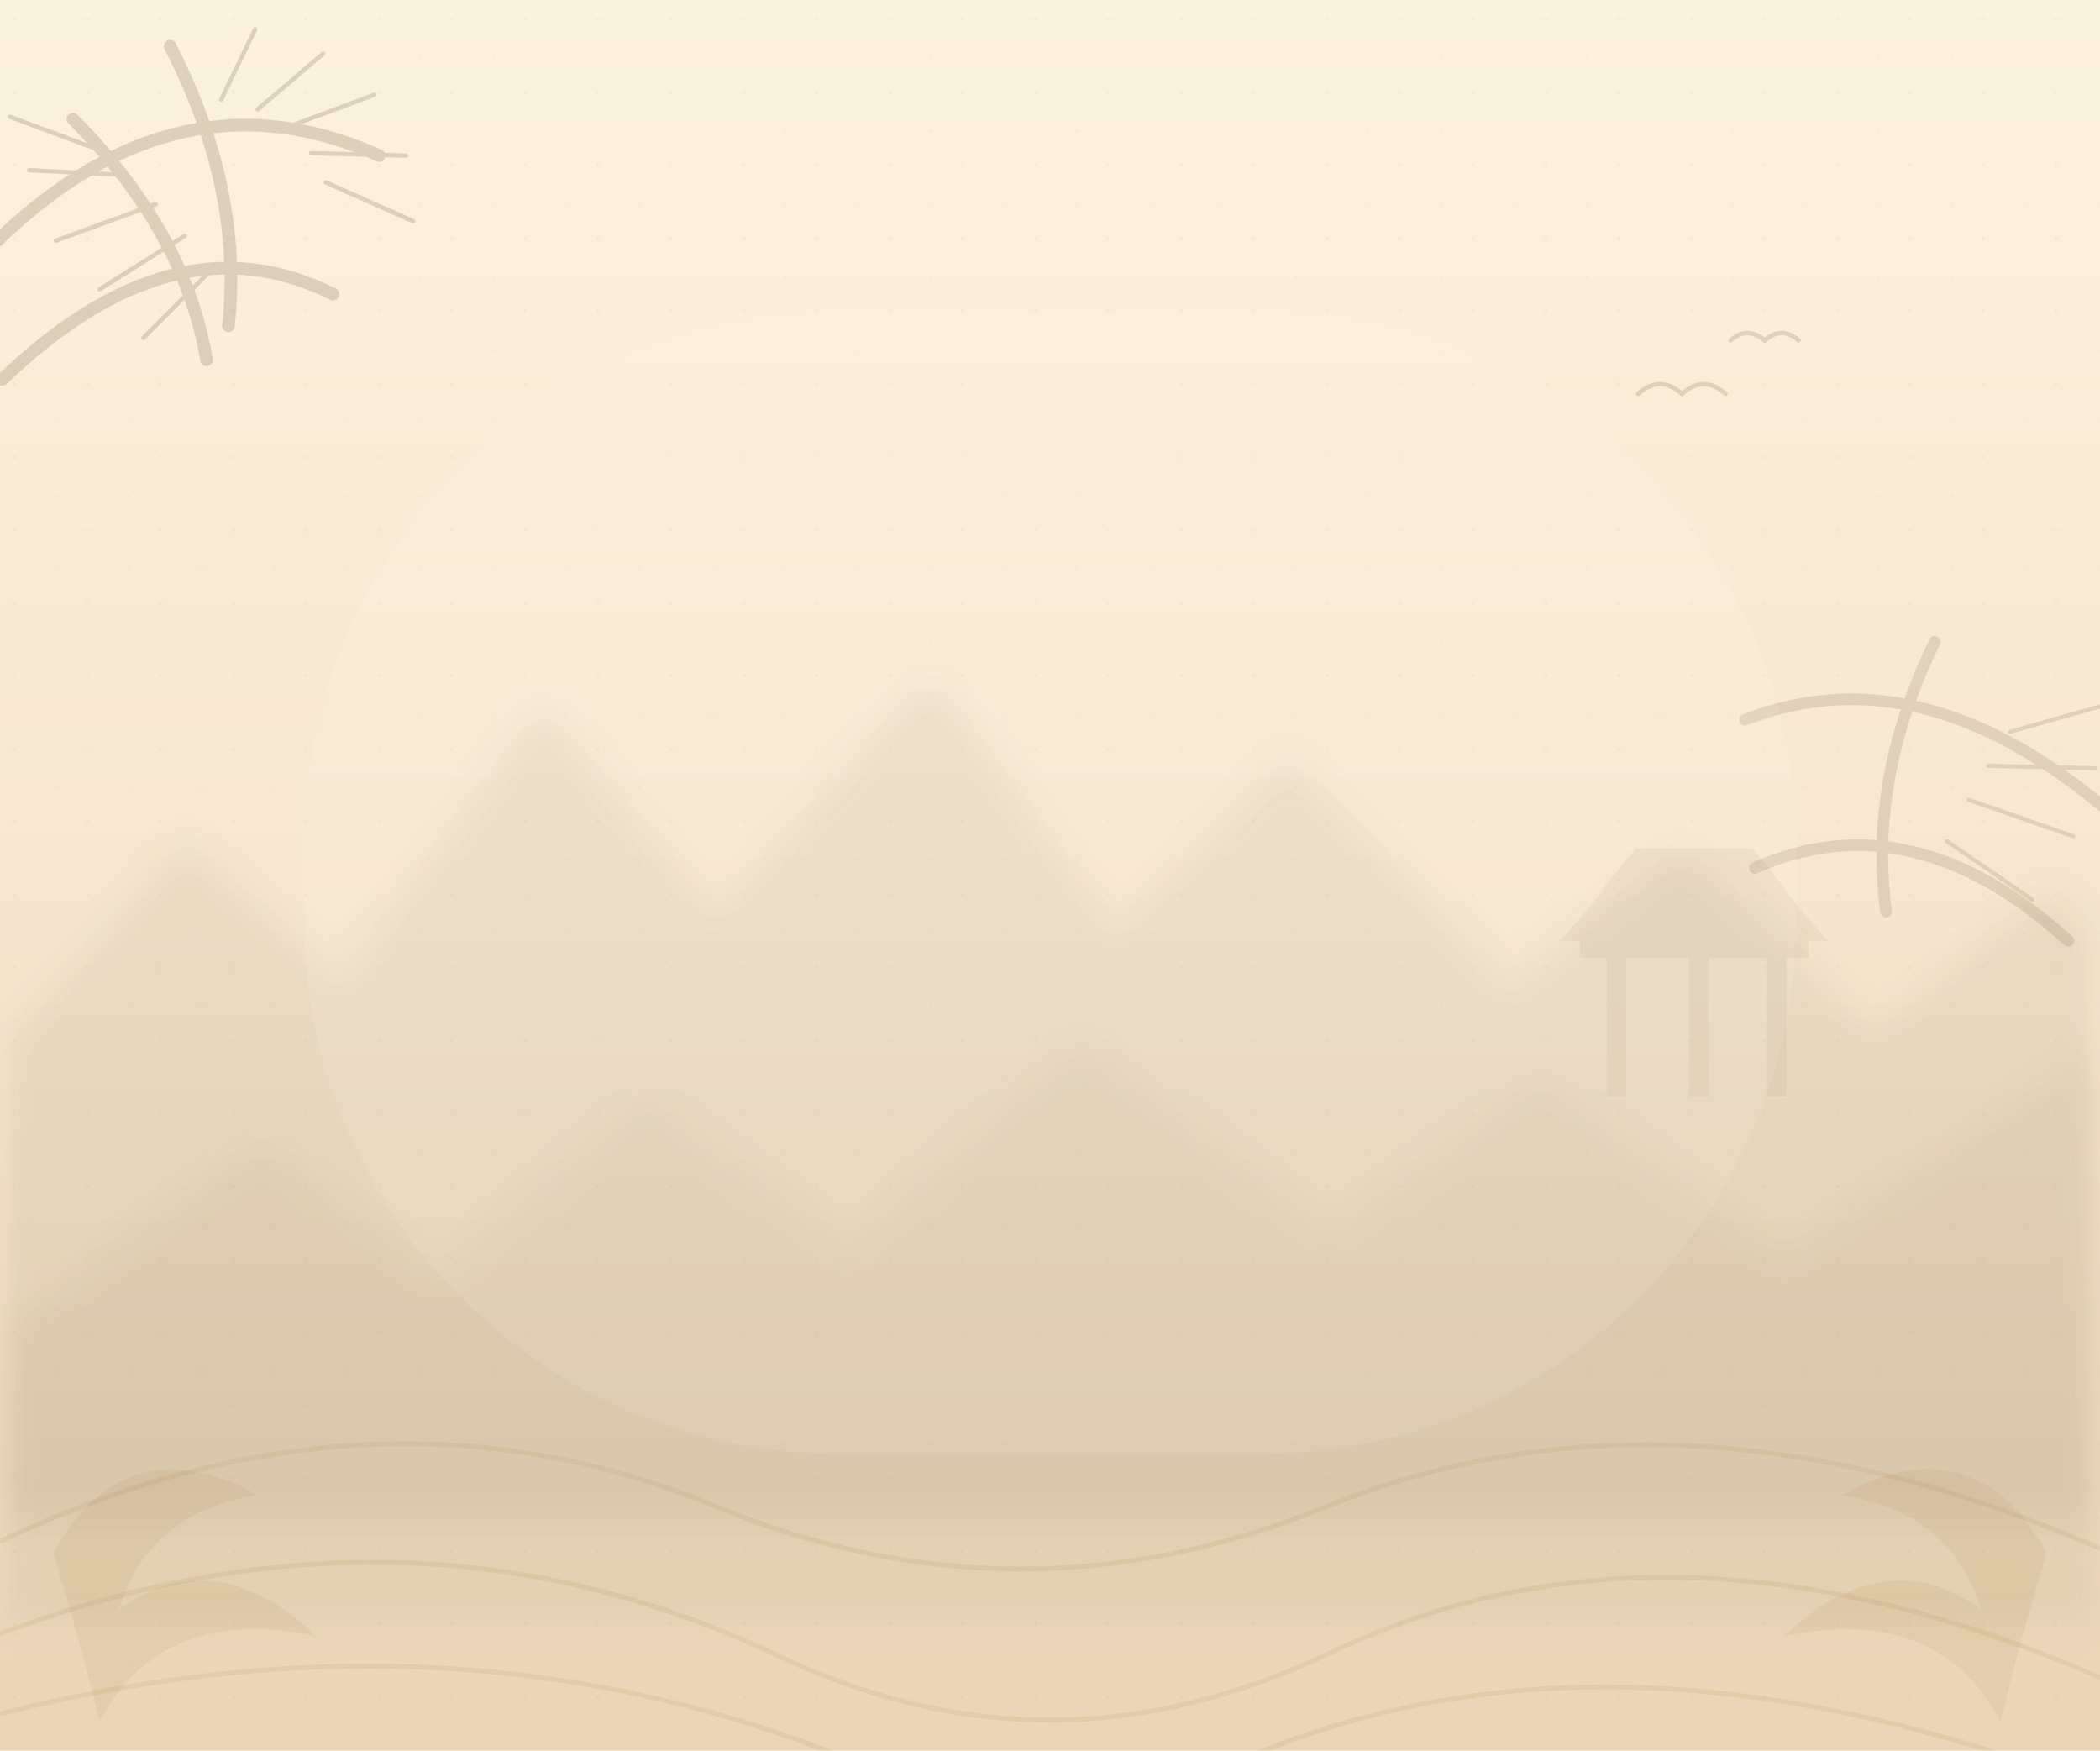
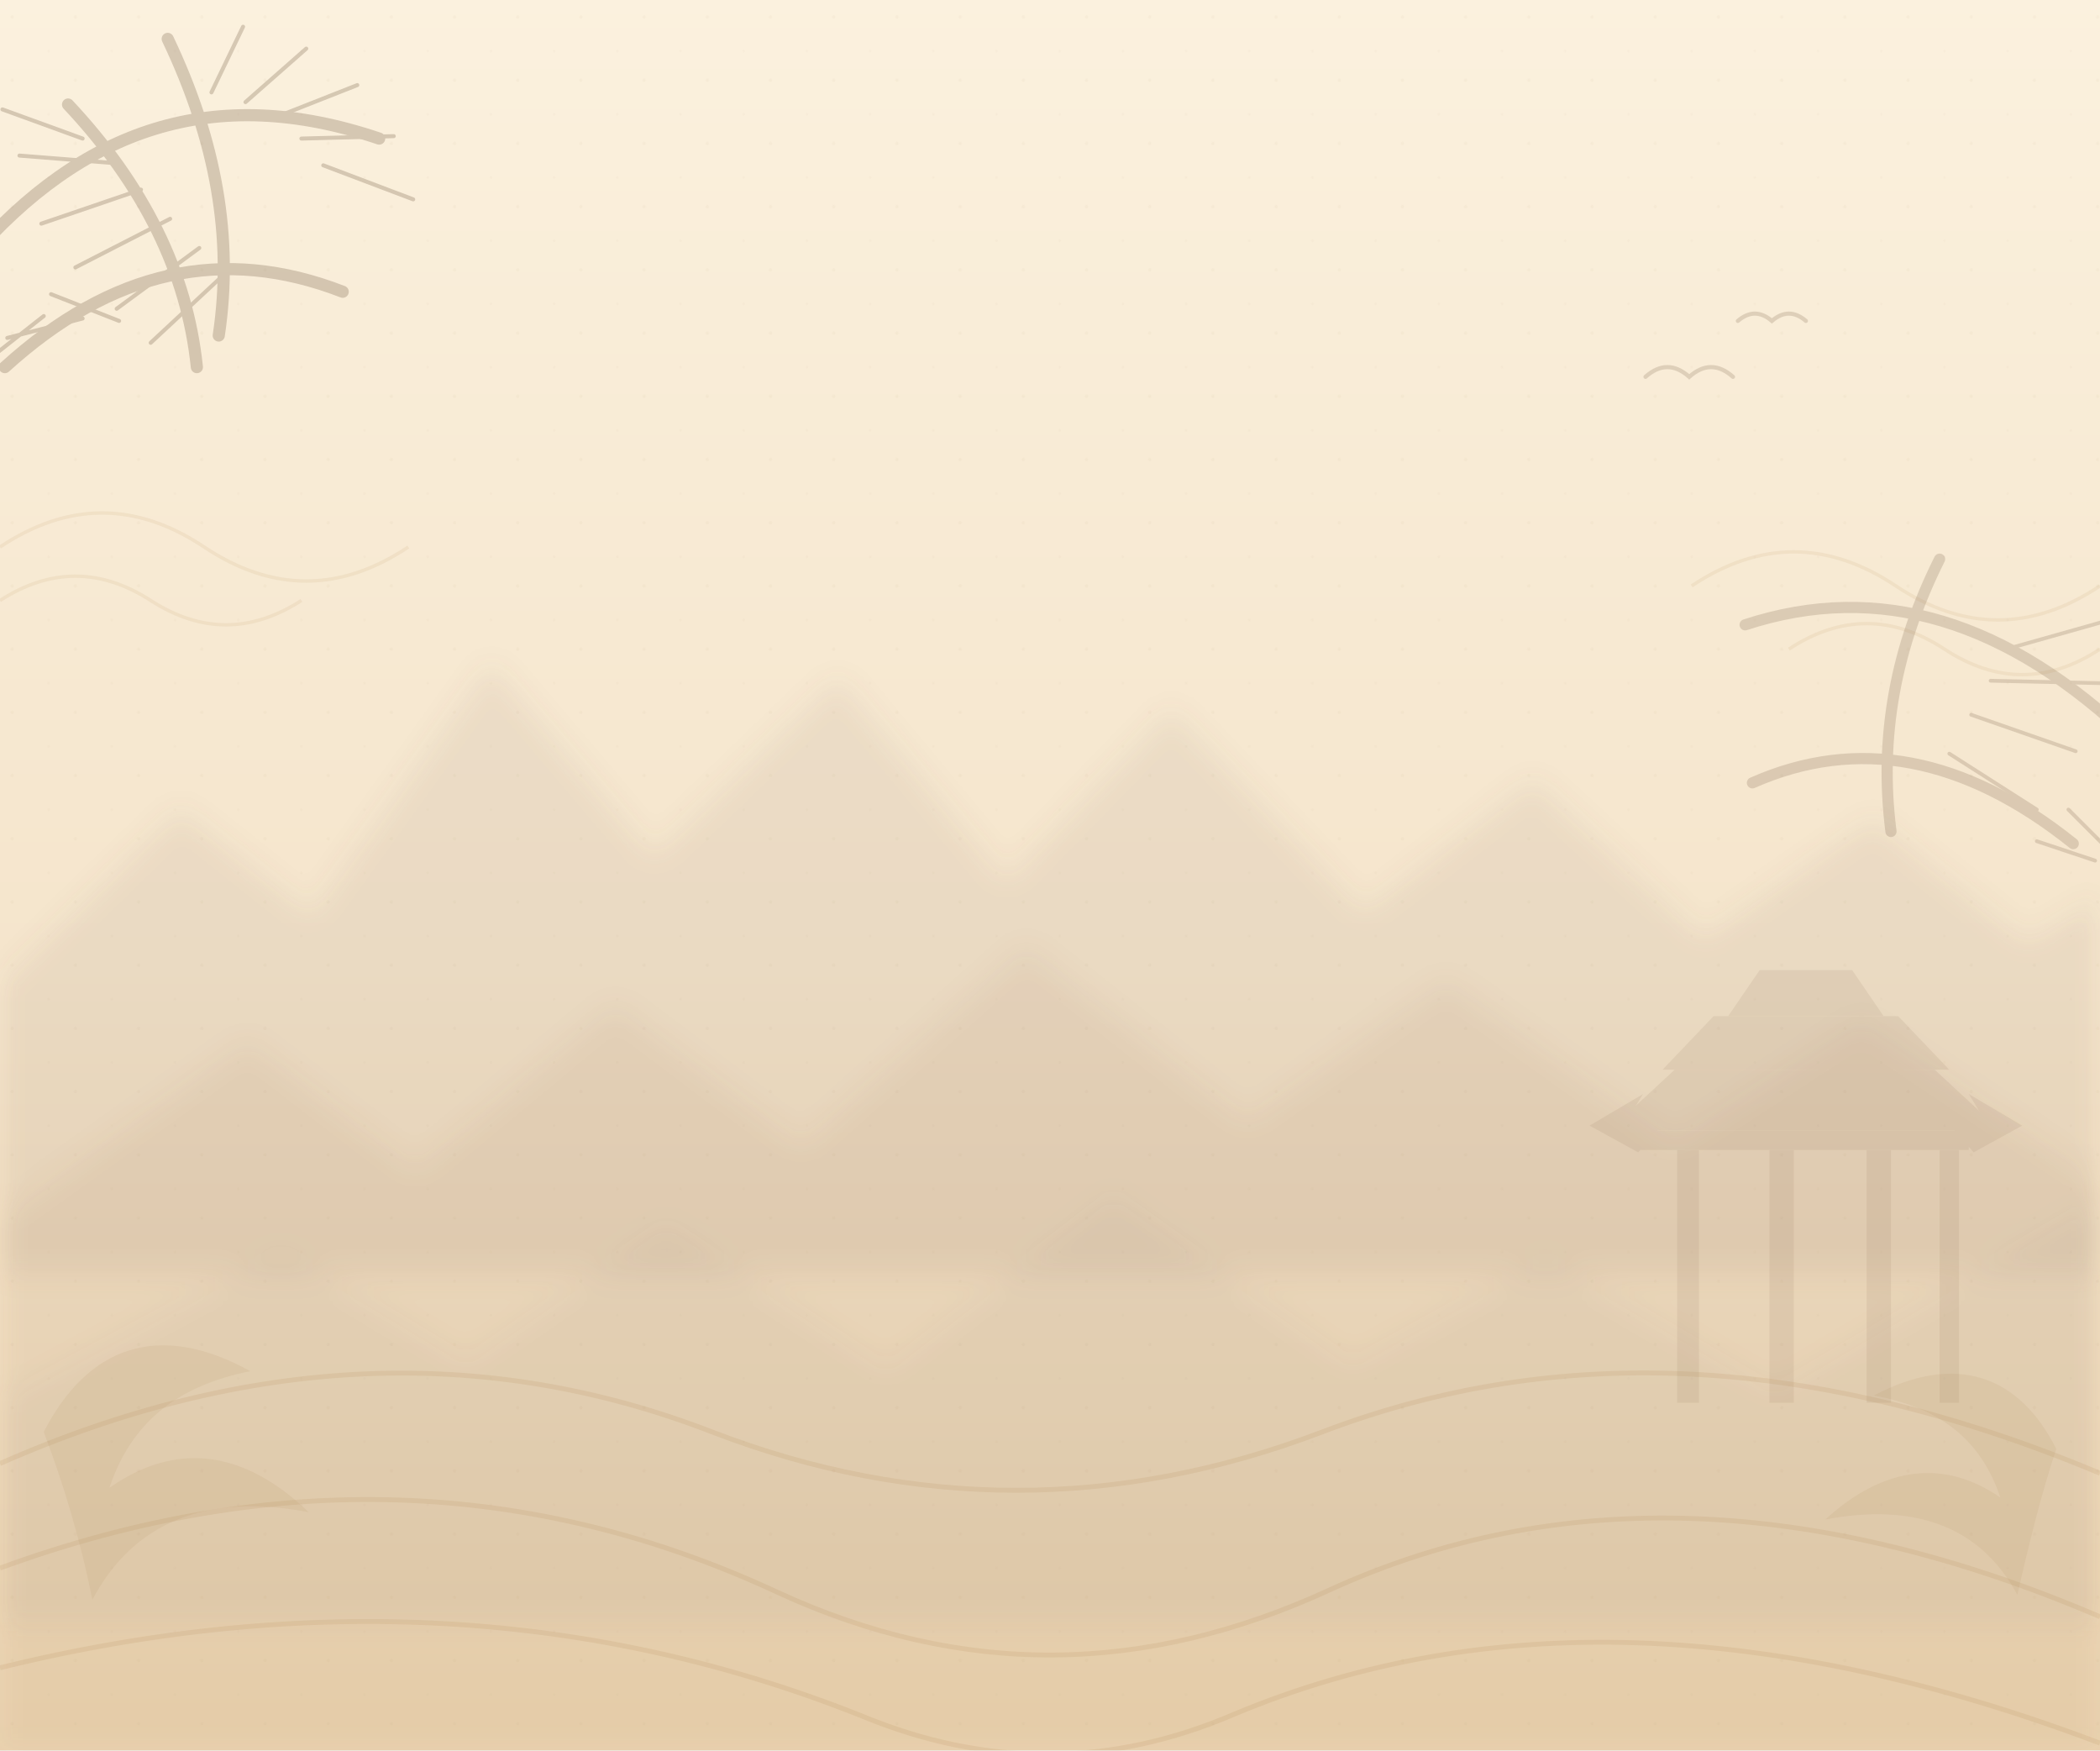
<svg xmlns="http://www.w3.org/2000/svg" viewBox="0 0 864 720" preserveAspectRatio="xMidYMid slice">
  <defs>
    <linearGradient id="paper" x1="0" y1="0" x2="0" y2="1">
-       <stop stop-color="#fbf2df" />
-       <stop offset=".56" stop-color="#f5e6ce" />
-       <stop offset="1" stop-color="#ead4b5" />
+       <stop stop-color="#fbf1de" />
+       <stop offset=".55" stop-color="#f5e5cc" />
+       <stop offset="1" stop-color="#ead1ad" />
    </linearGradient>
    <filter id="blur">
-       <feGaussianBlur stdDeviation="7" />
+       <feGaussianBlur stdDeviation="5.6" />
    </filter>
-     <pattern id="grain" width="30" height="30" patternUnits="userSpaceOnUse">
-       <circle cx="6" cy="8" r=".75" fill="#8d6330" opacity=".036" />
-       <circle cx="23" cy="24" r=".65" fill="#8d6330" opacity=".027" />
+     <pattern id="grain" width="26" height="26" patternUnits="userSpaceOnUse">
+       <circle cx="5" cy="7" r=".7" fill="#83592f" opacity=".035" />
+       <circle cx="20" cy="21" r=".55" fill="#83592f" opacity=".026" />
    </pattern>
  </defs>
  <rect width="864" height="720" fill="url(#paper)" />
  <rect width="864" height="720" fill="url(#grain)" />
-   <g fill="#89755b" filter="url(#blur)">
-     <path opacity=".12" d="M0 430L76 347l64 56 83-110 72 83 88-96 76 103 71-70 91 92 71-55 79 71 73-55 100 94v166H0z" />
-     <path opacity=".09" d="M0 548l108-78 72 56 86-72 83 61 96-84 102 78 87-63 100 72 130-88v238H0z" />
+   <g fill="#81705a" filter="url(#blur)">
+     <path opacity=".10" d="M0 405L74 333l54 43 74-103 67 79 76-73 69 83 68-70 79 83 70-54 70 65 70-49 63 51 104-64v200H0z" />
+     <path opacity=".075" d="M0 501l102-73 69 53 82-68 77 58 92-82 91 72 82-58 94 67 77-50 98 66 100-52v234H0z" />
+     <path opacity=".055" d="M0 576l116-62 76 46 82-57 91 60 93-72 98 70 80-44 94 55 134-79v227H0z" />
  </g>
-   <g fill="none" stroke="#62472d" stroke-linecap="round" opacity=".19">
-     <path stroke-width="5.2" d="M-12 110C42 52 98 38 156 64M1 156c47-45 92-57 136-35M70 19c20 39 28 77 24 115M30 49c31 31 49 64 55 99" />
-     <path stroke-width="1.8" d="M39 61L4 48M52 72L12 70M64 84L23 99M76 97l-35 22M87 111l-28 28M91 41l14-29M106 45l27-23M119 52l35-13M128 63l39 1M134 75l36 16" />
+   <g fill="none" stroke="#5f452e" stroke-linecap="round" opacity=".24">
+     <path stroke-width="5" d="M-12 106C34 53 88 34 156 57M2 151c44-40 90-50 139-31M69 16c20 42 27 82 21 122M28 43c31 33 49 69 53 108" />
+     <path stroke-width="1.65" d="M34 57L1 45M46 67L8 64M58 78L17 92M70 90l-39 20M82 102l-34 25M91 114l-29 27M87 38l13-27M101 42l25-22M114 48l33-13M124 57l38-1M133 68l37 14M18 130l-28 22M34 131l-31 8M49 132l-28-11" />
  </g>
-   <g fill="none" stroke="#62472d" stroke-linecap="round" opacity=".15">
-     <path stroke-width="4.8" d="M878 343c-55-51-108-67-160-47m133 91c-43-39-86-49-129-30m74-93c-18 37-25 74-20 111" />
-     <path stroke-width="1.7" d="M827 301l39-11m-48 25 44 1m-52 13 43 15m-52 2 35 24" />
+   <g fill="none" stroke="#5f452e" stroke-linecap="round" opacity=".18">
+     <path stroke-width="4.6" d="M878 305c-52-50-105-66-160-48m135 90c-45-36-89-44-132-25m77-92c-18 36-25 73-20 112" />
+     <path stroke-width="1.55" d="M829 266l39-11m-49 25 45 1m-53 13 43 15m-52 1 36 23M851 333l18 18m-31-5 24 8" />
  </g>
-   <g fill="#795a3a" opacity=".075">
-     <path d="M650 387h94v7h-94z" />
-     <path d="M660 366h74l18 21h-110z" />
-     <path d="M673 349h48l14 17h-76z" />
-     <rect x="661" y="394" width="8" height="57" />
-     <rect x="695" y="394" width="8" height="57" />
-     <rect x="727" y="394" width="8" height="57" />
+   <g fill="#75573b" opacity=".095">
+     <path d="M675 465h135v8H675z" />
+     <path d="M689 440h107l27 25H662z" />
+     <path d="M705 418h76l21 22h-118z" />
+     <path d="M724 399h38l13 19h-64z" />
+     <rect x="690" y="473" width="9" height="104" />
+     <rect x="728" y="473" width="10" height="104" />
+     <rect x="768" y="473" width="10" height="104" />
+     <rect x="798" y="473" width="8" height="104" />
+     <path d="M654 463l22-13-8 13 20-5-14 16zm178 0-22-13 8 13-20-5 14 16z" />
  </g>
-   <g fill="none" stroke="#6e5337" stroke-width="1.8" opacity=".19" stroke-linecap="round">
-     <path d="M674 162q9-8 18 0q9-8 18 0M712 140q7-6 14 0q7-6 14 0" />
+   <g fill="#9f7540" opacity=".09">
+     <path d="M18 589c18-35 47-46 85-25-30 6-49 21-58 48 27-19 55-16 82 10-42-8-72 4-89 36-5-25-12-48-20-69z" />
+     <path d="M846 596c-15-30-41-40-75-22 27 5 44 18 52 42-23-16-48-13-72 9 37-7 64 3 79 31 5-22 10-42 16-60z" />
  </g>
-   <g fill="none" stroke="#ab8044" stroke-width="2" opacity=".13">
-     <path d="M0 634c102-48 200-53 293-15 84 35 168 35 252 1 96-39 202-34 319 17" />
-     <path d="M0 672c112-42 219-39 320 9 76 36 151 35 227-1 94-45 200-41 317 10" />
-     <path d="M0 705c126-32 245-25 355 21 51 21 102 21 153-1 103-45 221-41 356 11" />
+   <g fill="none" stroke="#6b5136" stroke-width="1.7" opacity=".19" stroke-linecap="round">
+     <path d="M677 155q9-8 18 0q9-8 18 0M715 132q7-6 14 0q7-6 14 0" />
  </g>
-   <g fill="#a77b3f" opacity=".10">
-     <path d="M22 639c18-34 47-45 84-24-30 5-49 20-57 47 26-19 54-15 81 11-42-9-72 3-89 35-6-24-12-46-19-69z" />
-     <path d="M842 639c-18-34-47-45-84-24 30 5 49 20 57 47-26-19-54-15-81 11 42-9 72 3 89 35 6-24 12-46 19-69z" />
+   <g fill="none" stroke="#aa7d42" stroke-width="2" opacity=".13">
+     <path d="M0 602c102-45 200-49 293-13 83 32 167 32 251 0 97-37 203-32 320 17" />
+     <path d="M0 645c112-41 219-37 320 10 76 35 151 34 227-1 94-43 200-39 317 11" />
+     <path d="M0 686c126-31 245-24 355 20 51 21 102 21 153-1 103-43 221-39 356 12" />
  </g>
-   <rect x="125" y="128" width="614" height="470" rx="220" fill="#fff" opacity=".08" />
+   <g fill="none" stroke="#ac8148" stroke-width="1.4" opacity=".10">
+     <path d="M0 225q42-28 84 0t84 0M696 241q42-28 84 0t84 0" />
+     <path d="M0 247q31-20 62 0t62 0M736 267q32-21 64 0t64 0" />
+   </g>
</svg>
